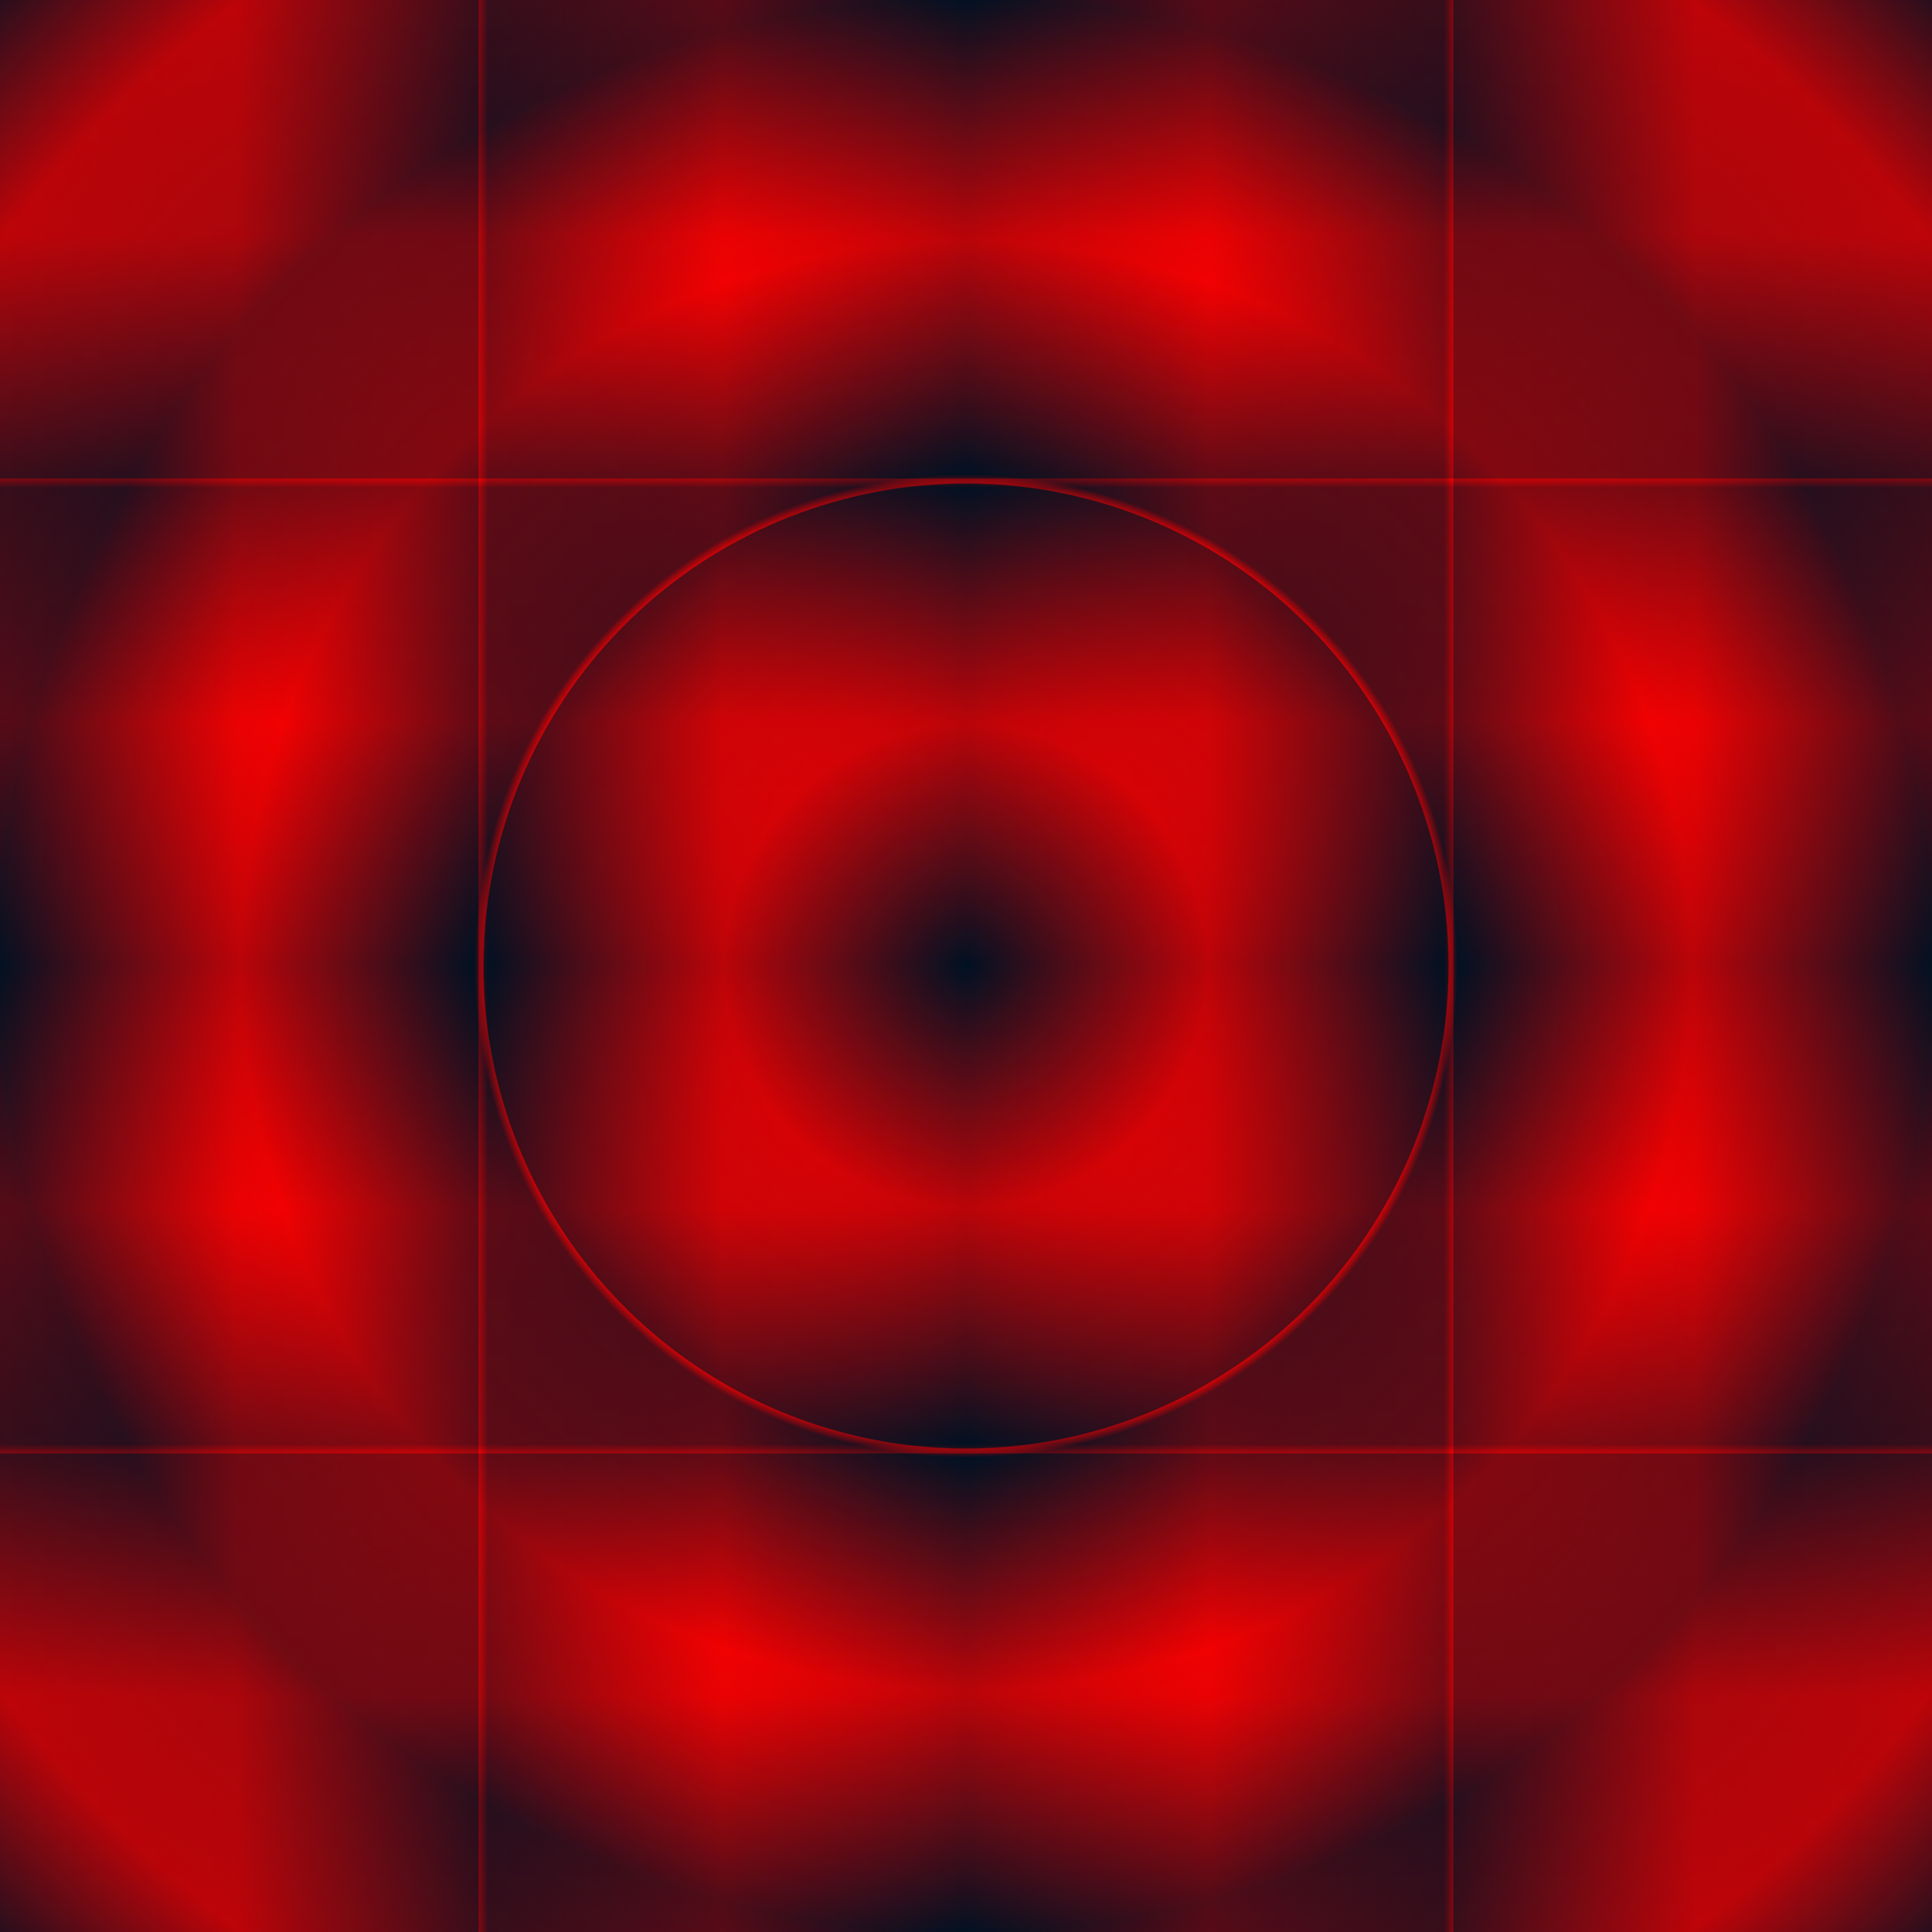
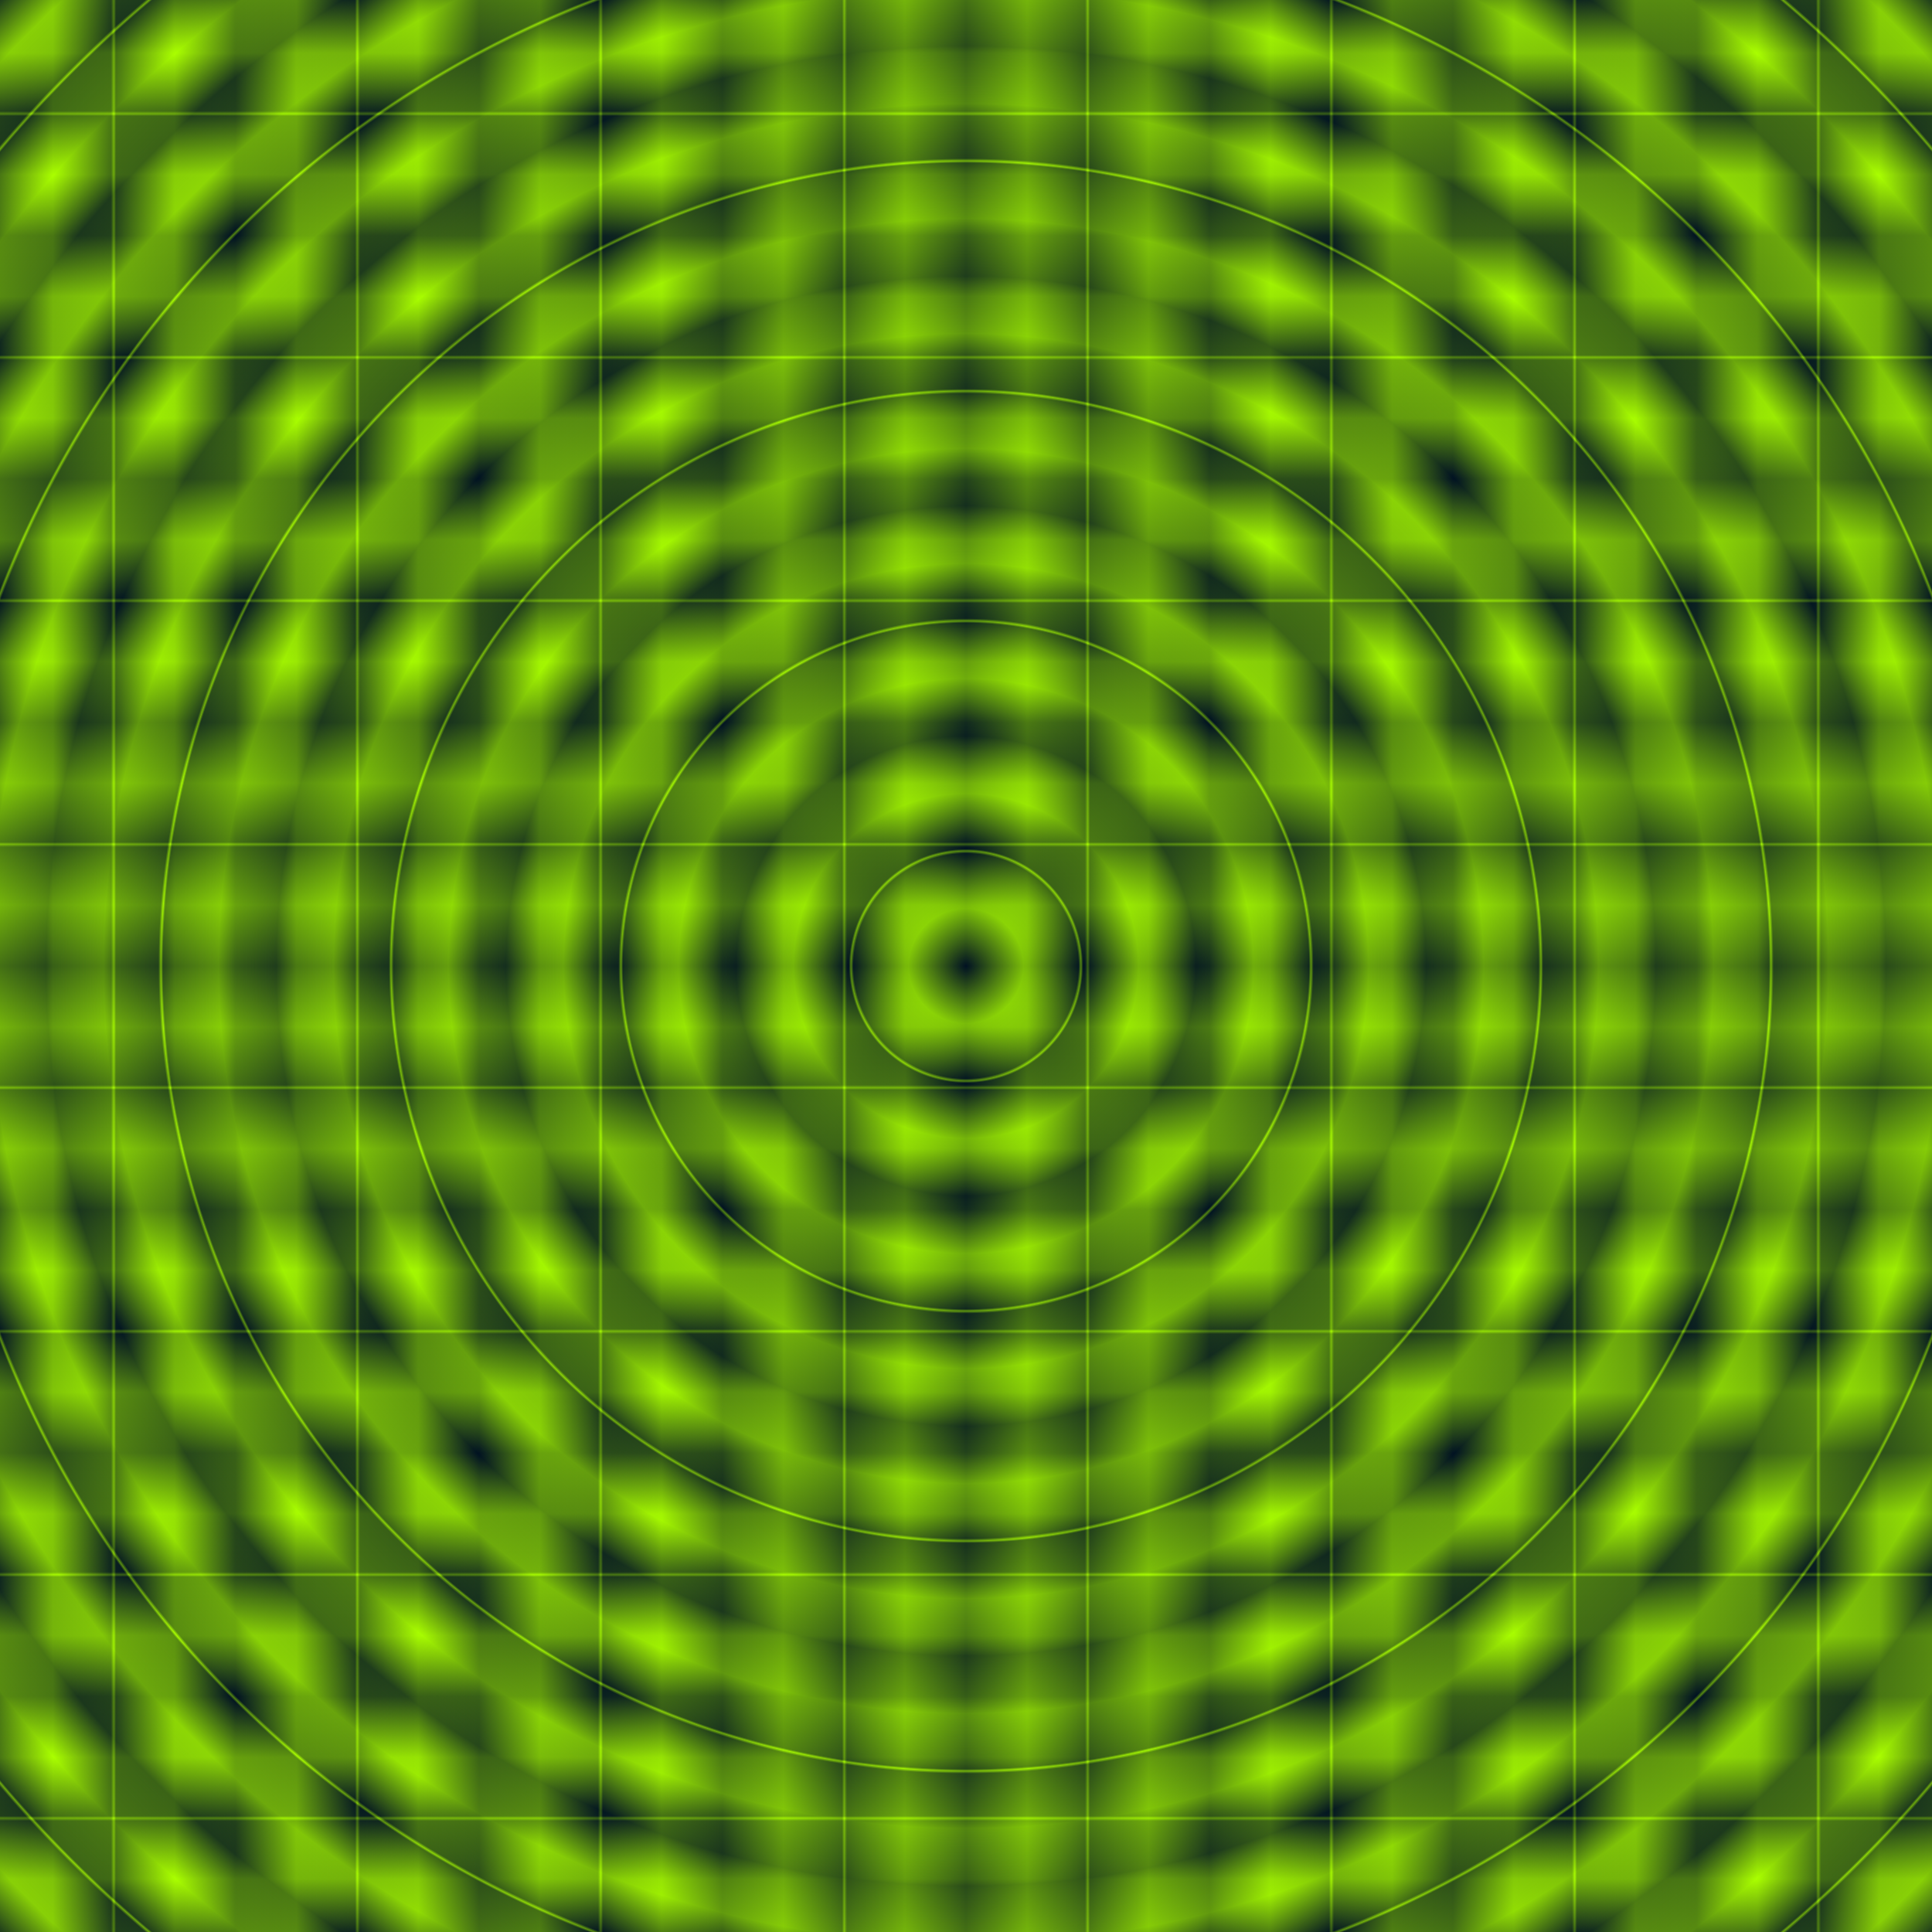
<svg xmlns="http://www.w3.org/2000/svg" xmlns:xlink="http://www.w3.org/1999/xlink" width="210mm" height="210mm" viewBox="0 0 210 210" version="1.1">
  <defs>
-     <linearGradient id="linearGradient7" x1="0%" y1="0%" x2="0%" y2="50%" spreadMethod="reflect">
+     <linearGradient id="linearGradient7" x1="0%" y1="0%" x2="0%" y2="12.5%" spreadMethod="reflect">
      <stop offset="0.000" style="stop-color:#001122;stop-opacity:1" />
-       <stop offset="0.250" style="stop-color:#ff0000;stop-opacity:1" />
-       <stop offset="0.499" style="stop-color:#001122;stop-opacity:1" />
-       <stop offset="0.499" style="stop-color:#001122;stop-opacity:1" />
-       <stop offset="0.500" style="stop-color:#ff0000;stop-opacity:1" />
+       <stop offset="0.250" style="stop-color:#aaff00;stop-opacity:1" />
+       <stop offset="0.489" style="stop-color:#001122;stop-opacity:1" />
+       <stop offset="0.489" style="stop-color:#001122;stop-opacity:1" />
+       <stop offset="0.500" style="stop-color:#aaff00;stop-opacity:1" />
      <stop offset="0.509" style="stop-color:#001122;stop-opacity:1" />
      <stop offset="0.509" style="stop-color:#001122;stop-opacity:1" />
-       <stop offset="0.750" style="stop-color:#ff0000;stop-opacity:1" />
+       <stop offset="0.750" style="stop-color:#aaff00;stop-opacity:1" />
      <stop offset="1.000" style="stop-color:#001122;stop-opacity:1" />
    </linearGradient>
-     <radialGradient xlink:href="#linearGradient7" id="radialGradient77" cx="105" cy="105" fx="105" fy="105" r="105" gradientUnits="userSpaceOnUse" spreadMethod="reflect" />
+     <radialGradient xlink:href="#linearGradient7" id="radialGradient77" cx="105" cy="105" fx="105" fy="105" r="25" gradientUnits="userSpaceOnUse" spreadMethod="reflect" />
  </defs>
  <rect y="-210" x="0" height="210" width="210" style="fill:url(#linearGradient7);stroke:none;opacity:1" transform="rotate(90)" />
  <rect y="0" x="0" height="210" width="210" style="fill:url(#linearGradient7);stroke:none;opacity:0.5" transform="rotate(0)" />
  <rect y="0" x="0" height="210" width="210" style="fill:url(#radialGradient77);stroke:none;opacity:0.45" />
</svg>
